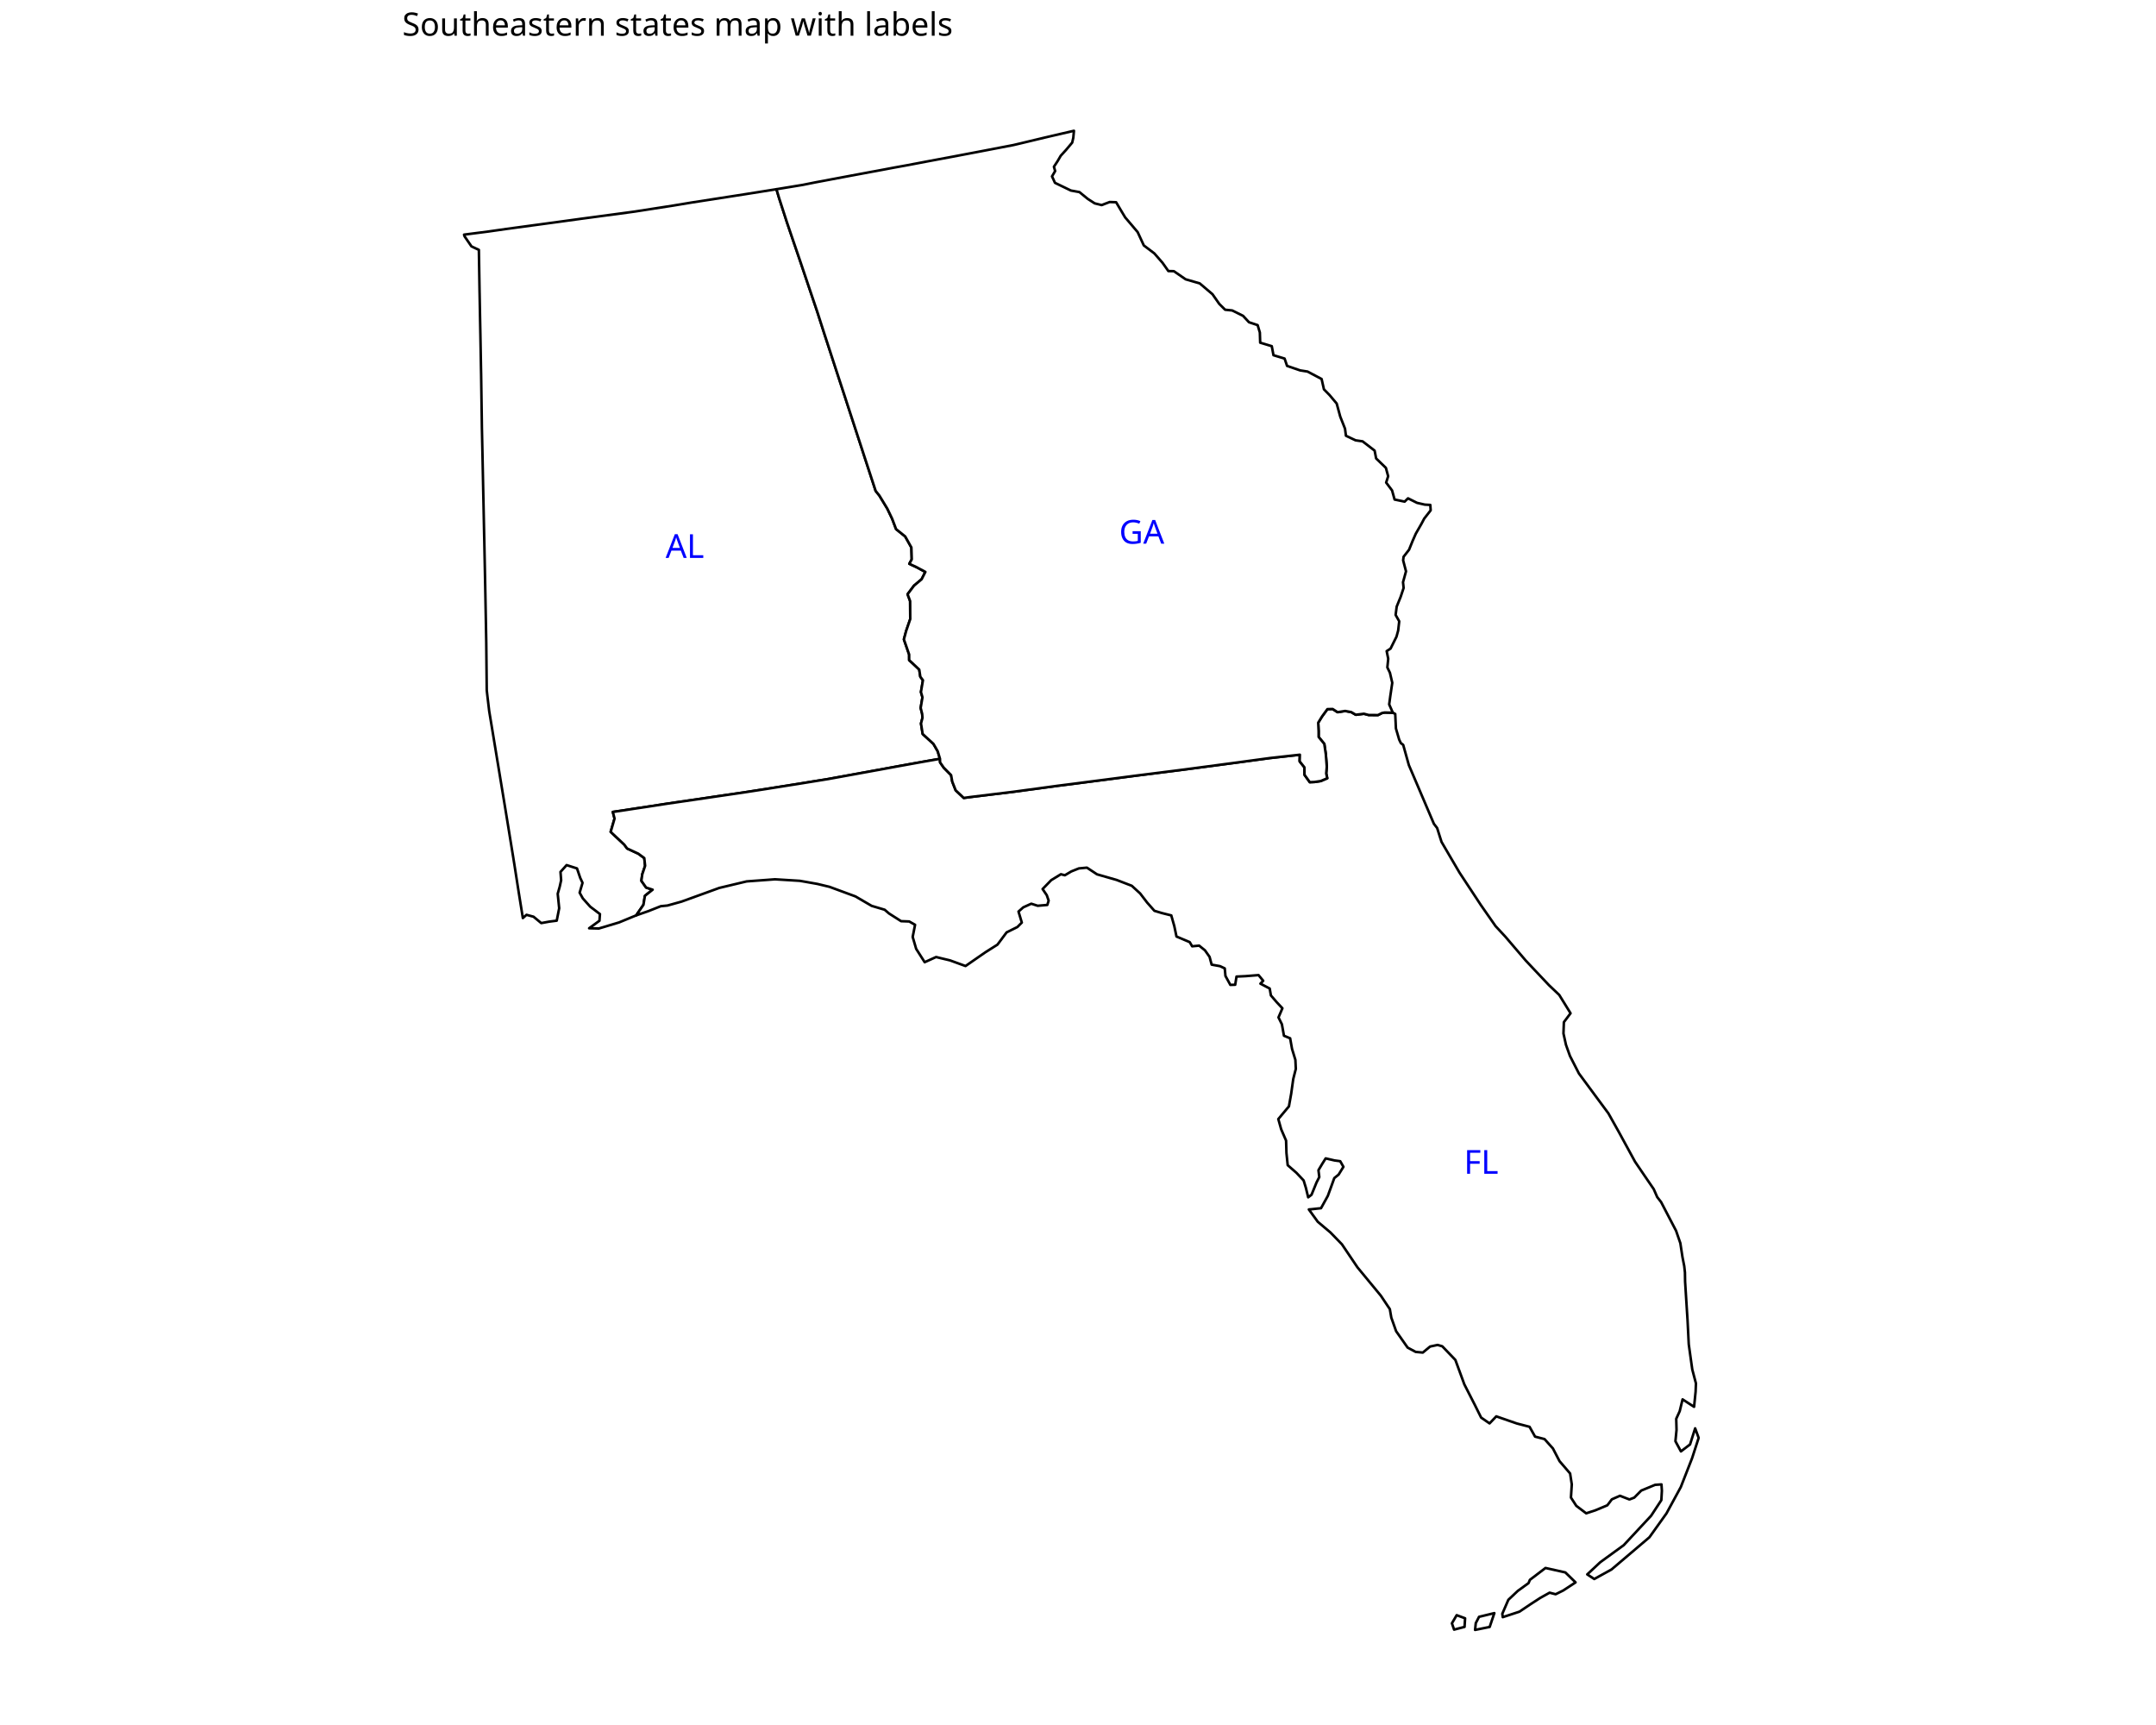
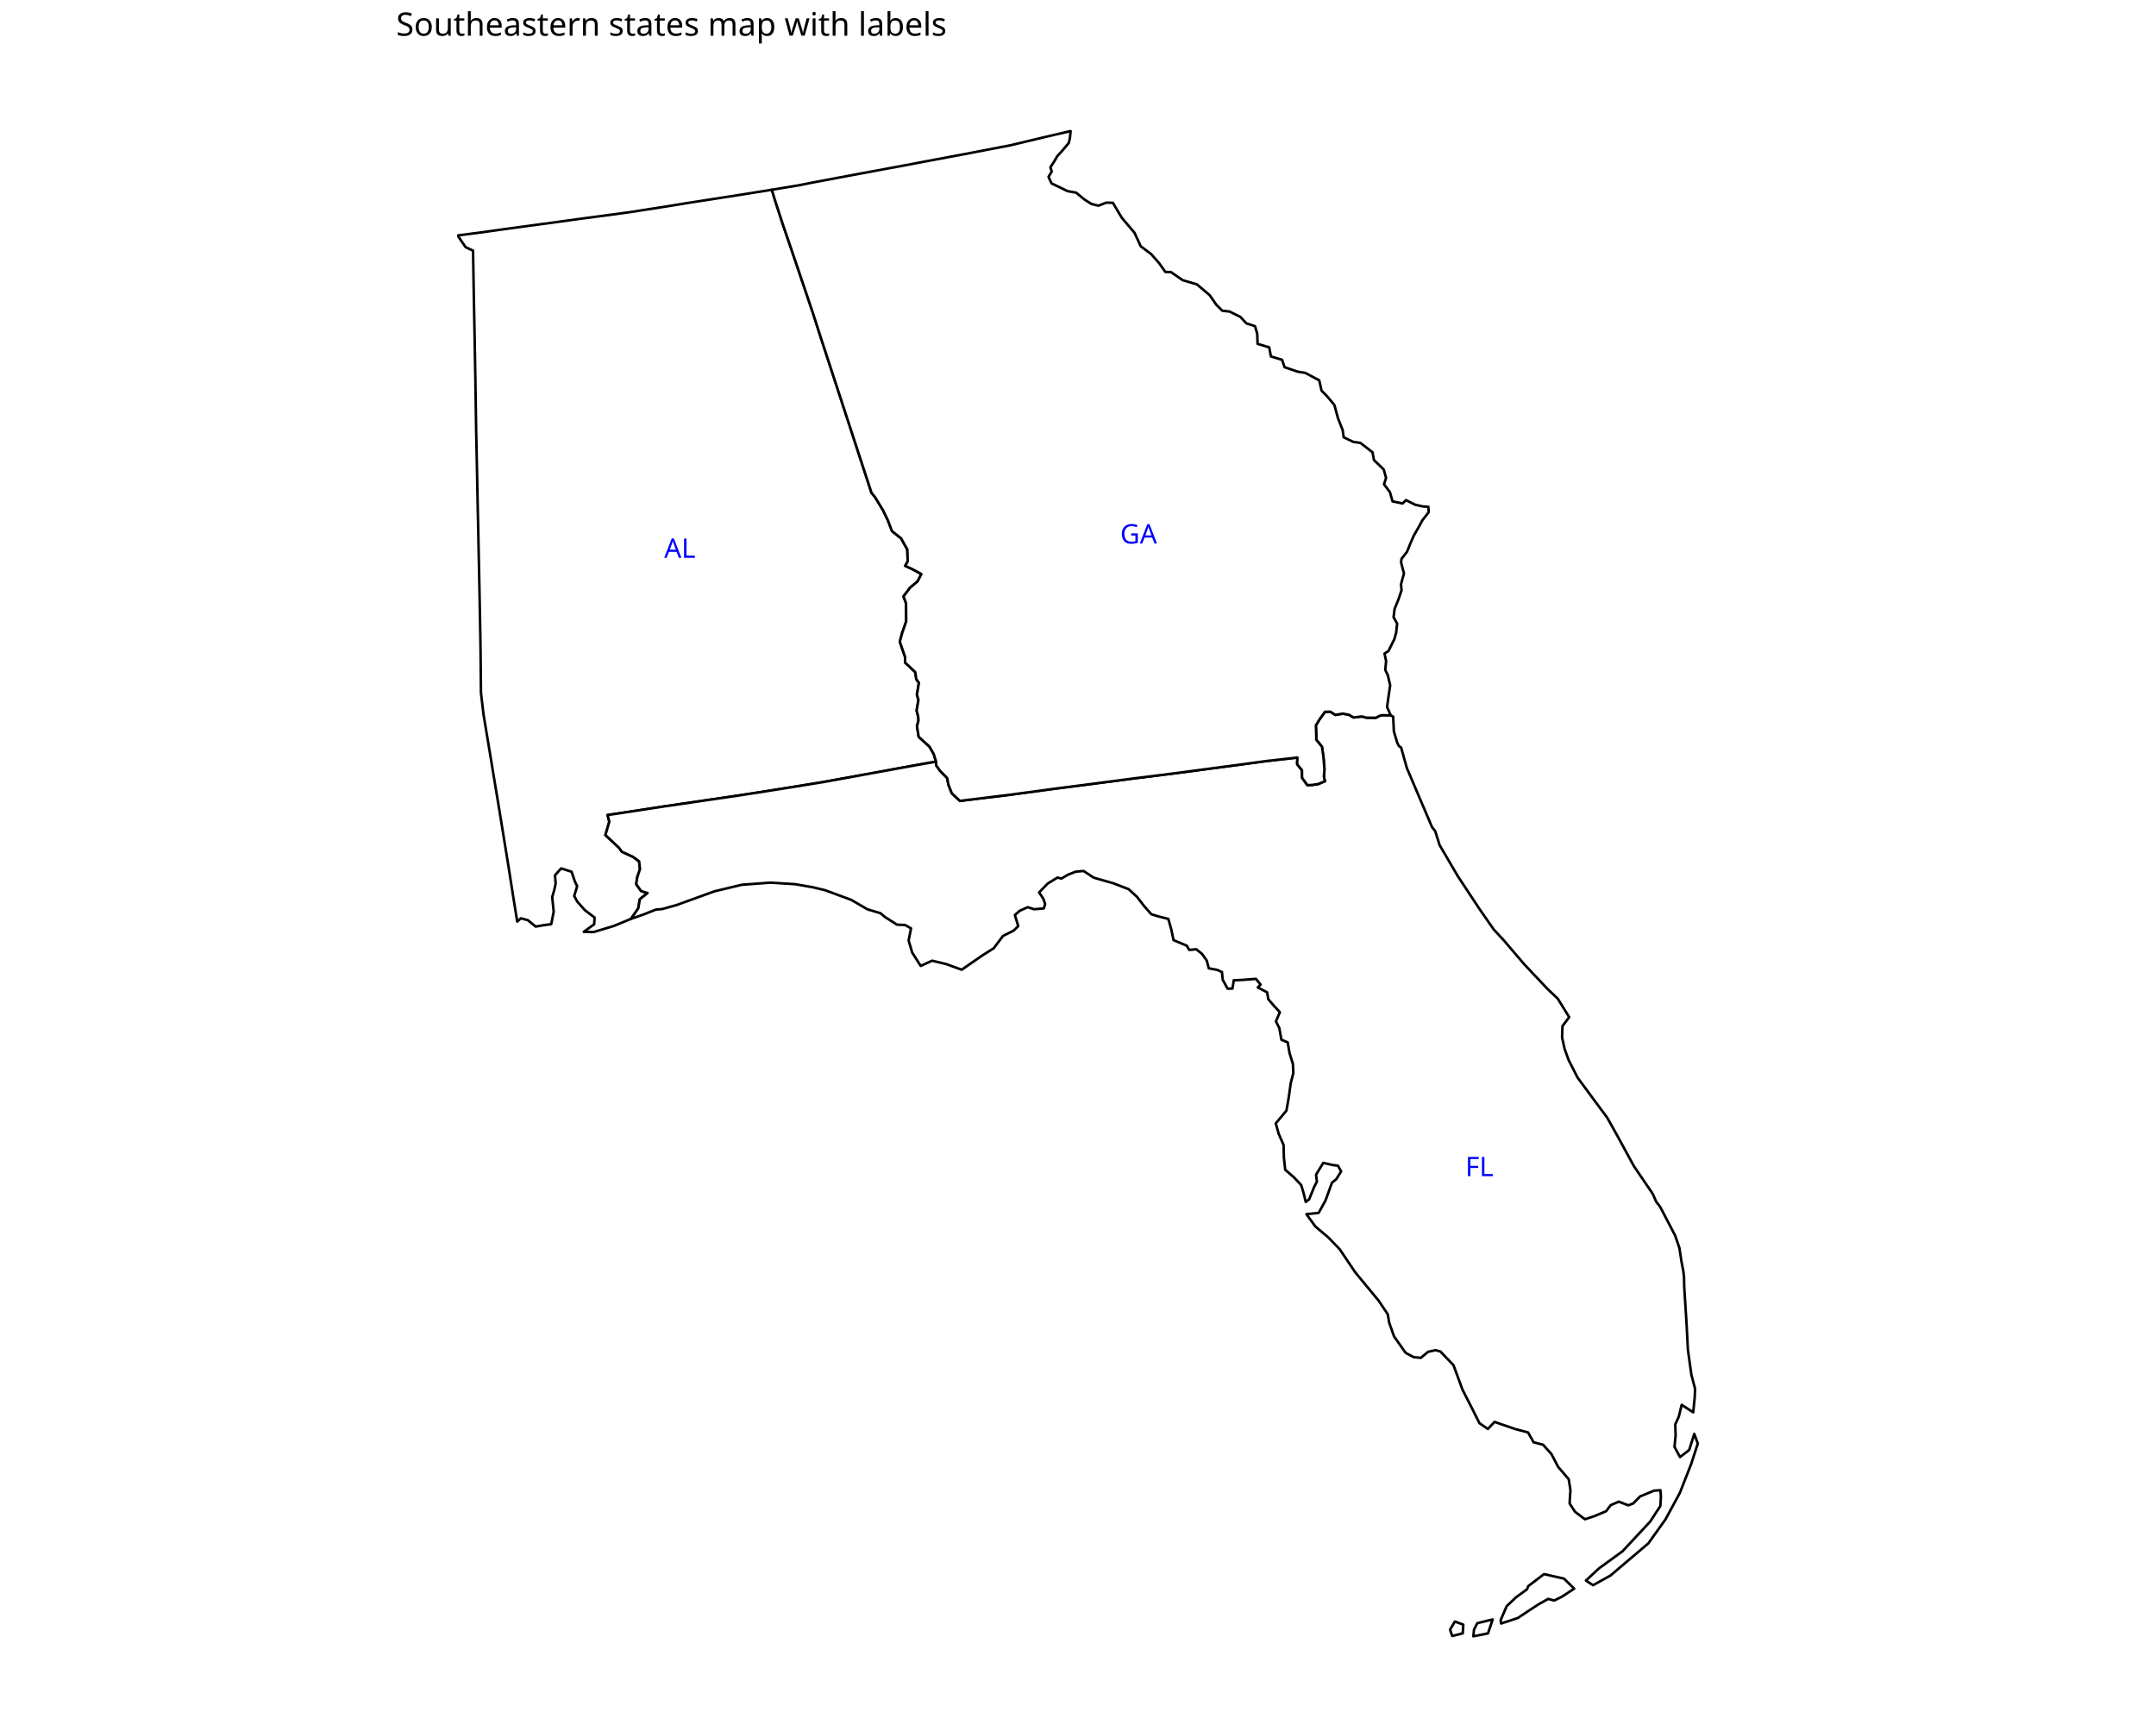
<svg xmlns="http://www.w3.org/2000/svg" class="svglite" data-engine-version="2.0" width="720.00pt" height="576.00pt" viewBox="0 0 720.00 576.00">
  <defs>
    <style type="text/css">
    .svglite line, .svglite polyline, .svglite polygon, .svglite path, .svglite rect, .svglite circle {
      fill: none;
      stroke: #000000;
      stroke-linecap: round;
      stroke-linejoin: round;
      stroke-miterlimit: 10.00;
    }
  </style>
  </defs>
  <rect width="100%" height="100%" style="stroke: none; fill: #FFFFFF;" />
  <defs>
    <clipPath id="cpMC4wMHw3MjAuMDB8MC4wMHw1NzYuMDA=">
      <rect x="0.00" y="0.00" width="720.00" height="576.00" />
    </clipPath>
  </defs>
  <g clip-path="url(#cpMC4wMHw3MjAuMDB8MC4wMHw1NzYuMDA=)">
</g>
  <defs>
-     <clipPath id="cpMTI3LjYzfDU5Mi4zN3wwLjAwfDU3Ni4wMA==">
-       <rect x="127.63" y="0.00" width="464.75" height="576.00" />
+     <clipPath id="cpMTI3LjgyfDU5Mi4xOHwwLjAwfDU3Ni4wMA==">
+       <rect x="127.82" y="0.00" width="464.35" height="576.00" />
    </clipPath>
  </defs>
-   <g clip-path="url(#cpMTI3LjYzfDU5Mi4zN3wwLjAwfDU3Ni4wMA==)">
+   <g clip-path="url(#cpMTI3LjgyfDU5Mi4xOHwwLjAwfDU3Ni4wMA==)">
</g>
  <g clip-path="url(#cpMC4wMHw3MjAuMDB8MC4wMHw1NzYuMDA=)">
</g>
  <defs>
-     <clipPath id="cpMTM0LjM1fDU4Ny44OXwxOC42NHw1NjkuMjg=">
-       <rect x="134.35" y="18.64" width="453.54" height="550.63" />
+     <clipPath id="cpMTMyLjMxfDU4Ny42OXwxOC42NHw1NzEuNTI=">
+       <rect x="132.31" y="18.64" width="455.38" height="552.88" />
    </clipPath>
  </defs>
-   <g clip-path="url(#cpMTM0LjM1fDU4Ny44OXwxOC42NHw1NjkuMjg=)">
-     <path d="M 162.77 232.42 L 162.55 230.49 L 162.40 215.87 L 162.39 214.75 L 162.34 211.84 L 162.09 198.47 L 161.96 191.83 L 161.74 181.05 L 161.67 177.96 L 161.47 168.38 L 161.36 163.21 L 161.11 151.00 L 160.93 142.81 L 160.90 140.52 L 160.67 124.93 L 160.64 123.53 L 160.43 111.86 L 160.29 104.80 L 160.18 98.89 L 160.14 96.85 L 159.92 83.43 L 157.45 82.28 L 155.16 78.94 L 154.97 78.35 L 163.14 77.30 L 163.75 77.21 L 169.09 76.45 L 178.22 75.21 L 178.98 75.11 L 186.27 74.12 L 194.35 73.01 L 194.64 72.97 L 194.88 72.94 L 209.95 70.92 L 212.06 70.63 L 212.06 70.63 L 224.73 68.66 L 230.70 67.67 L 231.00 67.62 L 248.57 64.89 L 259.30 63.18 L 260.16 66.06 L 261.14 69.09 L 262.84 74.34 L 264.88 80.33 L 265.45 81.99 L 266.50 85.06 L 267.30 87.40 L 270.31 96.33 L 272.89 103.96 L 273.57 106.07 L 275.35 111.61 L 276.32 114.58 L 278.39 120.93 L 280.17 126.38 L 282.09 132.23 L 282.81 134.46 L 283.66 137.06 L 288.28 151.22 L 288.61 152.24 L 292.30 163.52 L 292.44 163.94 L 293.66 165.46 L 295.73 168.86 L 296.31 169.82 L 297.92 173.17 L 298.81 175.51 L 299.25 176.68 L 302.29 179.12 L 302.64 179.74 L 302.72 179.88 L 304.36 182.81 L 304.46 185.99 L 304.48 186.78 L 303.67 188.26 L 306.06 189.37 L 309.03 190.97 L 308.11 192.77 L 307.78 193.42 L 305.24 195.56 L 303.09 198.42 L 303.94 200.71 L 303.95 201.96 L 303.97 205.49 L 303.98 206.71 L 302.62 210.66 L 301.86 213.50 L 302.83 216.29 L 303.11 217.11 L 303.61 218.54 L 303.62 220.42 L 306.98 223.57 L 307.35 225.98 L 308.22 227.14 L 308.00 228.44 L 307.55 231.08 L 308.06 232.84 L 307.46 236.38 L 307.95 238.35 L 308.01 238.99 L 308.07 239.67 L 307.57 241.58 L 308.13 245.09 L 311.72 248.38 L 312.58 249.86 L 313.15 250.86 L 313.91 253.37 L 312.70 253.59 L 307.89 254.43 L 300.03 255.85 L 293.54 257.05 L 293.13 257.12 L 282.57 259.04 L 276.53 260.14 L 270.58 261.10 L 266.47 261.77 L 264.18 262.13 L 256.69 263.32 L 255.70 263.48 L 248.33 264.62 L 243.07 265.39 L 238.96 265.99 L 237.01 266.28 L 232.96 266.88 L 223.06 268.32 L 223.01 268.33 L 216.75 269.30 L 211.96 270.02 L 208.01 270.63 L 204.67 271.12 L 204.66 271.12 L 205.23 273.33 L 203.94 277.77 L 208.46 282.01 L 209.43 283.32 L 213.16 285.05 L 215.16 286.52 L 215.44 289.10 L 214.49 291.94 L 214.19 294.11 L 215.78 296.37 L 217.95 297.08 L 215.38 299.12 L 214.88 302.13 L 212.46 305.65 L 206.74 308.01 L 199.97 310.04 L 196.74 309.96 L 200.19 307.45 L 200.35 305.22 L 197.09 302.74 L 194.63 299.98 L 193.57 298.08 L 194.54 294.78 L 193.77 293.15 L 192.69 289.98 L 189.22 288.87 L 189.18 288.91 L 187.18 291.14 L 187.39 293.93 L 186.92 296.08 L 186.25 298.43 L 186.74 303.28 L 185.92 307.42 L 183.38 307.75 L 180.75 308.23 L 178.17 306.10 L 175.83 305.47 L 174.61 306.55 L 173.25 298.10 L 171.82 288.94 L 171.79 288.75 L 171.40 286.32 L 169.72 275.99 L 168.80 270.35 L 166.34 255.43 L 166.22 254.72 L 164.73 245.69 L 164.12 241.98 L 163.37 237.46 L 162.77 232.42 Z" style="fill-rule: evenodd; fill: #FFFFFF; stroke-width: 0.85; stroke-linecap: butt;" />
-     <path d="M 501.70 538.85 L 503.72 534.19 L 506.86 531.23 L 510.47 528.61 L 510.91 527.53 L 516.12 523.57 L 522.74 525.05 L 526.16 528.38 L 522.05 531.08 L 519.51 532.34 L 517.49 531.82 L 514.39 533.55 L 511.15 535.65 L 507.42 538.16 L 501.85 539.99 L 501.70 538.85 Z" style="fill-rule: evenodd; fill: #FFFFFF; stroke-width: 0.85; stroke-linecap: butt;" />
-     <path d="M 492.84 541.98 L 493.93 539.88 L 499.04 538.64 L 497.48 543.26 L 492.60 544.25 L 492.84 541.98 Z" style="fill-rule: evenodd; fill: #FFFFFF; stroke-width: 0.85; stroke-linecap: butt;" />
-     <path d="M 484.87 542.04 L 486.46 539.33 L 489.27 540.37 L 489.09 543.24 L 485.60 544.15 L 484.87 542.04 Z" style="fill-rule: evenodd; fill: #FFFFFF; stroke-width: 0.85; stroke-linecap: butt;" />
-     <path d="M 205.23 273.33 L 204.66 271.12 L 204.67 271.12 L 208.01 270.63 L 211.96 270.02 L 216.75 269.30 L 223.01 268.33 L 223.06 268.32 L 232.96 266.88 L 237.01 266.28 L 238.96 265.99 L 243.07 265.39 L 248.33 264.62 L 255.70 263.48 L 256.69 263.32 L 264.18 262.13 L 266.47 261.77 L 270.58 261.10 L 276.53 260.14 L 282.57 259.04 L 293.13 257.12 L 293.54 257.05 L 300.03 255.85 L 307.89 254.43 L 312.70 253.59 L 313.91 253.37 L 313.94 254.55 L 315.17 256.34 L 317.62 258.82 L 318.01 260.99 L 319.15 263.89 L 321.85 266.44 L 321.90 266.43 L 324.04 266.14 L 338.40 264.39 L 342.37 263.85 L 346.41 263.31 L 353.21 262.38 L 354.96 262.16 L 358.19 261.75 L 366.10 260.72 L 369.37 260.30 L 374.97 259.57 L 379.71 258.95 L 385.75 258.19 L 387.80 257.93 L 395.13 257.00 L 395.35 256.97 L 406.12 255.54 L 414.08 254.48 L 418.56 253.87 L 423.82 253.16 L 423.83 253.15 L 425.56 252.96 L 434.09 252.01 L 434.02 254.22 L 435.61 256.22 L 435.65 258.73 L 437.41 261.18 L 439.00 261.11 L 441.06 260.80 L 442.82 260.05 L 443.24 259.87 L 442.89 258.27 L 443.08 256.01 L 442.76 251.85 L 442.25 248.40 L 440.36 246.09 L 440.36 244.23 L 440.22 241.31 L 441.48 239.26 L 443.28 236.79 L 444.88 236.75 L 445.04 236.74 L 446.69 237.81 L 449.22 237.40 L 451.25 237.78 L 452.77 238.67 L 455.48 238.33 L 457.07 238.75 L 460.18 238.77 L 461.51 238.09 L 462.39 237.92 L 465.14 237.98 L 465.94 238.40 L 466.17 243.25 L 467.26 246.97 L 467.62 247.72 L 467.83 248.15 L 468.60 248.72 L 469.69 252.62 L 470.49 255.48 L 472.21 259.50 L 478.86 275.10 L 479.93 276.48 L 480.84 279.36 L 481.40 281.12 L 484.38 286.22 L 487.40 291.37 L 491.12 297.02 L 494.58 302.27 L 497.68 306.71 L 499.45 309.25 L 502.70 312.75 L 509.53 320.75 L 512.83 324.25 L 517.28 328.96 L 520.71 332.22 L 524.49 338.34 L 522.26 341.31 L 522.12 345.09 L 522.96 348.88 L 524.29 352.60 L 527.28 358.44 L 533.28 366.57 L 537.13 371.77 L 540.70 378.14 L 541.68 379.94 L 546.02 387.90 L 549.48 392.99 L 552.27 397.07 L 553.43 399.72 L 554.73 401.39 L 557.12 405.98 L 559.73 410.98 L 561.12 415.01 L 561.15 415.08 L 561.17 415.22 L 561.86 419.73 L 562.46 422.80 L 562.69 424.92 L 562.74 427.92 L 563.00 432.05 L 563.33 437.29 L 563.56 440.85 L 563.95 448.62 L 563.97 448.93 L 564.73 454.39 L 565.14 457.29 L 566.36 461.92 L 566.25 464.74 L 566.16 465.60 L 565.74 469.75 L 564.61 469.03 L 561.90 467.27 L 560.94 471.22 L 559.78 473.75 L 559.88 477.46 L 559.85 477.79 L 559.51 481.24 L 561.35 484.64 L 564.39 482.32 L 566.10 476.94 L 567.27 480.13 L 565.33 486.12 L 565.06 486.95 L 561.31 496.54 L 556.52 505.35 L 550.82 513.32 L 538.18 524.06 L 532.41 527.25 L 530.06 525.71 L 534.42 521.64 L 542.25 515.95 L 551.40 506.12 L 554.81 500.91 L 554.99 497.79 L 554.85 495.66 L 552.72 495.81 L 548.09 497.72 L 545.75 500.08 L 544.15 500.69 L 540.98 499.46 L 539.02 500.32 L 538.28 500.65 L 536.77 502.64 L 532.76 504.32 L 529.71 505.32 L 526.41 502.82 L 524.62 500.06 L 524.90 495.64 L 524.34 492.01 L 520.81 487.90 L 518.60 483.66 L 515.80 480.53 L 512.64 479.71 L 510.80 476.43 L 508.01 475.70 L 506.58 475.33 L 499.68 472.94 L 498.69 473.98 L 497.44 475.29 L 494.63 473.35 L 493.60 471.29 L 492.53 469.13 L 489.02 462.26 L 486.02 454.09 L 485.91 453.98 L 481.66 449.55 L 480.09 449.09 L 477.58 449.63 L 475.15 451.64 L 472.77 451.42 L 470.08 449.98 L 466.24 444.51 L 464.63 439.97 L 464.14 437.14 L 463.18 435.71 L 461.15 432.67 L 458.05 428.91 L 453.34 423.20 L 448.14 415.49 L 444.30 411.53 L 442.34 409.88 L 440.07 407.96 L 437.09 403.85 L 438.11 403.76 L 441.16 403.43 L 443.43 399.32 L 444.41 396.64 L 444.66 395.95 L 445.59 393.38 L 447.03 392.22 L 448.64 389.62 L 447.57 387.74 L 445.69 387.49 L 442.71 386.80 L 442.27 387.50 L 441.56 388.63 L 440.30 390.74 L 440.58 393.04 L 439.65 394.86 L 438.86 396.81 L 437.98 398.95 L 436.87 399.80 L 436.11 396.66 L 435.35 394.17 L 432.96 391.63 L 430.03 389.07 L 429.61 385.00 L 429.49 380.87 L 427.85 377.07 L 426.92 373.76 L 426.89 373.67 L 430.44 369.43 L 431.19 365.23 L 431.88 360.32 L 432.05 359.63 L 432.74 356.92 L 432.60 353.92 L 431.48 350.25 L 430.86 346.78 L 430.85 346.70 L 428.78 345.85 L 428.09 342.01 L 426.95 339.73 L 428.26 336.68 L 426.37 334.66 L 424.63 332.63 L 424.42 332.39 L 424.02 330.08 L 420.92 328.46 L 421.85 327.49 L 420.29 325.60 L 415.94 325.95 L 412.93 326.09 L 412.50 328.82 L 410.88 328.87 L 409.24 325.88 L 409.01 323.36 L 407.45 322.62 L 404.81 322.14 L 404.63 322.10 L 403.94 319.51 L 402.39 317.32 L 400.46 315.76 L 398.12 315.98 L 397.31 314.59 L 392.89 312.72 L 392.16 309.24 L 391.21 305.88 L 391.16 305.67 L 388.01 304.88 L 385.52 304.13 L 383.09 301.38 L 380.76 298.34 L 377.97 295.78 L 372.88 293.82 L 366.35 291.95 L 363.39 289.99 L 362.98 289.72 L 360.30 289.97 L 359.76 290.18 L 357.77 290.98 L 355.61 292.26 L 354.29 291.92 L 351.05 293.90 L 348.18 296.86 L 349.35 298.59 L 349.58 298.93 L 350.20 300.74 L 349.75 302.17 L 346.53 302.45 L 344.40 301.76 L 341.73 302.97 L 340.13 304.38 L 341.24 308.06 L 339.76 309.54 L 336.16 311.33 L 333.10 315.43 L 329.11 317.95 L 322.44 322.57 L 317.25 320.68 L 314.40 320.00 L 312.61 319.56 L 308.80 321.29 L 305.96 316.84 L 304.79 312.85 L 305.59 308.80 L 305.38 308.68 L 303.63 307.69 L 300.92 307.59 L 296.89 305.02 L 295.43 303.77 L 291.09 302.48 L 285.67 299.32 L 277.21 296.20 L 277.03 296.13 L 272.98 295.16 L 268.99 294.45 L 267.09 294.12 L 259.45 293.65 L 258.81 293.61 L 249.34 294.31 L 242.35 295.98 L 240.20 296.49 L 237.38 297.52 L 227.60 301.06 L 224.52 301.92 L 222.89 302.37 L 220.68 302.59 L 216.54 304.23 L 212.46 305.65 L 214.88 302.13 L 215.38 299.12 L 217.95 297.08 L 215.78 296.37 L 214.19 294.11 L 214.49 291.94 L 215.44 289.10 L 215.16 286.52 L 213.16 285.05 L 209.43 283.32 L 208.46 282.01 L 203.94 277.77 L 205.23 273.33 Z" style="fill-rule: evenodd; fill: #FFFFFF; stroke-width: 0.85; stroke-linecap: butt;" />
-     <path d="M 259.30 63.18 L 264.54 62.32 L 268.12 61.73 L 268.96 61.56 L 272.40 60.87 L 272.89 60.78 L 281.66 59.13 L 284.27 58.64 L 284.38 58.62 L 288.99 57.76 L 291.02 57.38 L 292.40 57.13 L 294.33 56.77 L 298.56 55.97 L 303.04 55.16 L 310.50 53.74 L 318.17 52.31 L 323.11 51.37 L 325.85 50.85 L 325.86 50.85 L 338.46 48.43 L 341.25 47.77 L 343.87 47.14 L 350.19 45.63 L 358.65 43.67 L 358.43 46.01 L 358.06 47.62 L 356.00 50.07 L 354.24 52.00 L 353.22 53.75 L 351.96 55.68 L 352.37 57.12 L 351.32 58.90 L 351.57 59.43 L 352.22 60.85 L 352.31 61.05 L 355.06 62.38 L 357.62 63.62 L 360.48 64.14 L 363.00 66.20 L 363.29 66.43 L 365.46 67.83 L 365.57 67.90 L 367.88 68.48 L 368.02 68.43 L 370.57 67.46 L 372.73 67.53 L 374.65 70.76 L 375.76 72.60 L 378.04 75.27 L 378.34 75.63 L 379.92 77.50 L 380.55 78.86 L 381.98 81.96 L 385.49 84.61 L 388.02 87.51 L 388.19 87.70 L 389.83 90.02 L 390.17 90.51 L 392.01 90.55 L 395.94 93.26 L 400.66 94.63 L 404.91 98.24 L 406.24 100.14 L 407.17 101.47 L 409.12 103.42 L 411.15 103.63 L 411.51 103.67 L 415.12 105.46 L 415.74 106.13 L 417.10 107.60 L 419.99 108.56 L 420.73 111.04 L 420.84 114.42 L 424.71 115.59 L 425.23 118.34 L 425.28 118.61 L 428.99 119.73 L 429.09 120.03 L 429.82 122.18 L 434.19 123.68 L 436.04 123.97 L 436.66 124.07 L 439.38 125.51 L 441.35 126.55 L 442.13 130.00 L 444.00 131.91 L 446.39 134.75 L 447.52 138.91 L 447.59 139.15 L 449.17 143.14 L 449.48 145.50 L 449.96 145.73 L 452.69 147.03 L 454.63 147.31 L 455.04 147.37 L 459.06 150.47 L 459.56 153.08 L 460.69 154.17 L 462.82 156.23 L 463.58 159.02 L 462.91 161.13 L 463.25 161.59 L 464.88 163.76 L 465.73 166.80 L 469.08 167.50 L 470.21 166.40 L 473.23 167.91 L 475.81 168.50 L 477.65 168.60 L 477.78 170.40 L 475.63 173.15 L 474.69 174.92 L 472.81 178.20 L 471.72 180.68 L 470.56 183.55 L 468.72 185.92 L 468.65 186.55 L 468.58 187.11 L 469.54 190.77 L 468.54 194.41 L 468.63 195.22 L 468.74 196.33 L 467.75 199.30 L 466.43 202.55 L 466.07 205.33 L 467.27 207.45 L 467.22 207.94 L 466.92 210.55 L 466.36 212.60 L 464.38 216.57 L 463.08 217.42 L 463.60 219.97 L 463.31 222.86 L 463.88 224.05 L 464.17 224.65 L 464.95 227.99 L 464.28 232.53 L 463.92 235.21 L 465.14 237.98 L 462.39 237.92 L 461.51 238.09 L 460.18 238.77 L 457.07 238.75 L 455.48 238.33 L 452.77 238.67 L 451.25 237.78 L 449.22 237.40 L 446.69 237.81 L 445.04 236.74 L 444.88 236.75 L 443.28 236.79 L 441.48 239.26 L 440.22 241.31 L 440.36 244.23 L 440.36 246.09 L 442.25 248.40 L 442.76 251.85 L 443.08 256.01 L 442.89 258.27 L 443.24 259.87 L 442.82 260.05 L 441.06 260.80 L 439.00 261.11 L 437.41 261.18 L 435.65 258.73 L 435.61 256.22 L 434.02 254.22 L 434.09 252.01 L 425.56 252.96 L 423.83 253.15 L 423.82 253.16 L 418.56 253.87 L 414.08 254.48 L 406.12 255.54 L 395.35 256.97 L 395.13 257.00 L 387.80 257.93 L 385.75 258.19 L 379.71 258.95 L 374.97 259.57 L 369.37 260.30 L 366.10 260.72 L 358.19 261.75 L 354.96 262.16 L 353.21 262.38 L 346.41 263.31 L 342.37 263.85 L 338.40 264.39 L 324.04 266.14 L 321.90 266.43 L 321.85 266.44 L 319.15 263.89 L 318.01 260.99 L 317.62 258.82 L 315.17 256.34 L 313.94 254.55 L 313.91 253.37 L 313.15 250.86 L 312.58 249.86 L 311.72 248.38 L 308.13 245.09 L 307.57 241.58 L 308.07 239.67 L 308.01 238.99 L 307.95 238.35 L 307.46 236.38 L 308.06 232.84 L 307.55 231.08 L 308.00 228.44 L 308.22 227.14 L 307.35 225.98 L 306.98 223.57 L 303.62 220.42 L 303.61 218.54 L 303.11 217.11 L 302.83 216.29 L 301.86 213.50 L 302.62 210.66 L 303.98 206.71 L 303.97 205.49 L 303.95 201.96 L 303.94 200.71 L 303.09 198.42 L 305.24 195.56 L 307.78 193.42 L 308.11 192.77 L 309.03 190.97 L 306.06 189.37 L 303.67 188.26 L 304.48 186.78 L 304.46 185.99 L 304.36 182.81 L 302.72 179.88 L 302.64 179.74 L 302.29 179.12 L 299.25 176.68 L 298.81 175.51 L 297.92 173.17 L 296.31 169.82 L 295.73 168.86 L 293.66 165.46 L 292.44 163.94 L 292.30 163.52 L 288.61 152.24 L 288.28 151.22 L 283.66 137.06 L 282.81 134.46 L 282.09 132.23 L 280.17 126.38 L 278.39 120.93 L 276.32 114.58 L 275.35 111.61 L 273.57 106.07 L 272.89 103.96 L 270.31 96.33 L 267.30 87.40 L 266.50 85.06 L 265.45 81.99 L 264.88 80.33 L 262.84 74.34 L 261.14 69.09 L 260.16 66.06 L 259.30 63.18 Z" style="fill-rule: evenodd; fill: #FFFFFF; stroke-width: 0.85; stroke-linecap: butt;" />
-     <text x="228.71" y="186.29" text-anchor="middle" style="font-size: 11.04px; fill: #0000FF; font-family: sans;" textLength="13.51px" lengthAdjust="spacingAndGlyphs">AL</text>
-     <text x="494.63" y="391.94" text-anchor="middle" style="font-size: 11.04px; fill: #0000FF; font-family: sans;" textLength="12.88px" lengthAdjust="spacingAndGlyphs">FL</text>
-     <text x="381.28" y="181.54" text-anchor="middle" style="font-size: 11.04px; fill: #0000FF; font-family: sans;" textLength="15.96px" lengthAdjust="spacingAndGlyphs">GA</text>
+   <g clip-path="url(#cpMTMyLjMxfDU4Ny42OXwxOC42NHw1NzEuNTI=)">
+     <path d="M 160.85 233.29 L 160.62 231.36 L 160.47 216.67 L 160.46 215.55 L 160.41 212.63 L 160.16 199.20 L 160.03 192.54 L 159.80 181.71 L 159.74 178.61 L 159.53 168.99 L 159.43 163.80 L 159.18 151.54 L 159.00 143.32 L 158.97 141.02 L 158.73 125.36 L 158.70 123.95 L 158.49 112.24 L 158.36 105.15 L 158.24 99.22 L 158.20 97.17 L 157.98 83.70 L 155.50 82.54 L 153.20 79.19 L 153.01 78.60 L 161.21 77.54 L 161.82 77.45 L 167.19 76.69 L 176.35 75.44 L 177.12 75.34 L 184.44 74.35 L 192.55 73.23 L 192.85 73.19 L 193.09 73.16 L 208.21 71.13 L 210.34 70.84 L 210.34 70.84 L 223.06 68.86 L 229.05 67.87 L 229.35 67.82 L 246.99 65.08 L 257.77 63.36 L 258.63 66.26 L 259.61 69.30 L 261.32 74.57 L 263.37 80.58 L 263.94 82.25 L 264.99 85.33 L 265.79 87.68 L 268.82 96.64 L 271.41 104.31 L 272.09 106.42 L 273.88 111.99 L 274.85 114.97 L 276.93 121.34 L 278.72 126.81 L 280.64 132.69 L 281.37 134.93 L 282.22 137.54 L 286.86 151.76 L 287.19 152.78 L 290.90 164.11 L 291.04 164.53 L 292.27 166.06 L 294.34 169.47 L 294.93 170.43 L 296.54 173.80 L 297.43 176.15 L 297.88 177.33 L 300.93 179.77 L 301.28 180.40 L 301.36 180.54 L 303.01 183.48 L 303.11 186.67 L 303.13 187.47 L 302.31 188.95 L 304.72 190.07 L 307.69 191.68 L 306.78 193.48 L 306.44 194.13 L 303.89 196.28 L 301.73 199.15 L 302.58 201.45 L 302.59 202.71 L 302.62 206.25 L 302.63 207.48 L 301.26 211.44 L 300.50 214.30 L 301.47 217.09 L 301.76 217.91 L 302.25 219.35 L 302.26 221.24 L 305.64 224.41 L 306.01 226.83 L 306.88 227.99 L 306.66 229.29 L 306.21 231.94 L 306.72 233.71 L 306.12 237.26 L 306.62 239.25 L 306.68 239.89 L 306.74 240.57 L 306.23 242.49 L 306.80 246.01 L 310.40 249.31 L 311.26 250.80 L 311.83 251.81 L 312.60 254.33 L 311.38 254.54 L 306.55 255.39 L 298.66 256.82 L 292.14 258.02 L 291.73 258.09 L 281.13 260.02 L 275.07 261.12 L 269.09 262.09 L 264.97 262.76 L 262.66 263.13 L 255.15 264.32 L 254.15 264.48 L 246.75 265.62 L 241.47 266.40 L 237.34 267.00 L 235.38 267.29 L 231.32 267.89 L 221.37 269.34 L 221.33 269.35 L 215.04 270.32 L 210.24 271.05 L 206.27 271.66 L 202.91 272.15 L 202.90 272.15 L 203.48 274.37 L 202.18 278.83 L 206.72 283.08 L 207.69 284.40 L 211.43 286.13 L 213.44 287.61 L 213.73 290.20 L 212.78 293.05 L 212.48 295.23 L 214.07 297.50 L 216.24 298.21 L 213.67 300.26 L 213.16 303.29 L 210.73 306.82 L 204.99 309.19 L 198.20 311.23 L 194.95 311.14 L 198.42 308.63 L 198.57 306.39 L 195.30 303.90 L 192.83 301.12 L 191.76 299.21 L 192.74 295.91 L 191.96 294.27 L 190.88 291.09 L 187.40 289.97 L 187.36 290.01 L 185.35 292.25 L 185.56 295.05 L 185.09 297.21 L 184.41 299.57 L 184.91 304.44 L 184.08 308.60 L 181.53 308.93 L 178.89 309.40 L 176.30 307.27 L 173.95 306.63 L 172.73 307.73 L 171.36 299.24 L 169.93 290.04 L 169.90 289.85 L 169.50 287.41 L 167.82 277.04 L 166.90 271.37 L 164.42 256.39 L 164.31 255.68 L 162.81 246.61 L 162.19 242.89 L 161.44 238.36 L 160.85 233.29 Z" style="fill-rule: evenodd; fill: #FFFFFF; stroke-width: 0.85; stroke-linecap: butt;" />
+     <path d="M 501.15 540.97 L 503.18 536.29 L 506.34 533.32 L 509.95 530.68 L 510.39 529.60 L 515.63 525.62 L 522.28 527.12 L 525.71 530.46 L 521.59 533.17 L 519.04 534.43 L 517.00 533.90 L 513.89 535.65 L 510.64 537.75 L 506.89 540.27 L 501.30 542.11 L 501.15 540.97 Z" style="fill-rule: evenodd; fill: #FFFFFF; stroke-width: 0.85; stroke-linecap: butt;" />
+     <path d="M 492.26 544.11 L 493.35 542.00 L 498.48 540.76 L 496.92 545.40 L 492.02 546.39 L 492.26 544.11 Z" style="fill-rule: evenodd; fill: #FFFFFF; stroke-width: 0.85; stroke-linecap: butt;" />
+     <path d="M 484.25 544.17 L 485.85 541.45 L 488.67 542.49 L 488.49 545.38 L 484.99 546.29 L 484.25 544.17 Z" style="fill-rule: evenodd; fill: #FFFFFF; stroke-width: 0.85; stroke-linecap: butt;" />
+     <path d="M 203.48 274.37 L 202.90 272.15 L 202.91 272.15 L 206.27 271.66 L 210.24 271.05 L 215.04 270.32 L 221.33 269.35 L 221.37 269.34 L 231.32 267.89 L 235.38 267.29 L 237.34 267.00 L 241.47 266.40 L 246.75 265.62 L 254.15 264.48 L 255.15 264.32 L 262.66 263.13 L 264.97 262.76 L 269.09 262.09 L 275.07 261.12 L 281.13 260.02 L 291.73 258.09 L 292.14 258.02 L 298.66 256.82 L 306.55 255.39 L 311.38 254.54 L 312.60 254.33 L 312.62 255.51 L 313.86 257.30 L 316.32 259.80 L 316.71 261.97 L 317.86 264.88 L 320.57 267.44 L 320.62 267.44 L 322.76 267.15 L 337.19 265.39 L 341.18 264.85 L 345.23 264.31 L 352.05 263.38 L 353.81 263.15 L 357.06 262.74 L 365.00 261.71 L 368.29 261.28 L 373.91 260.55 L 378.66 259.92 L 384.73 259.17 L 386.79 258.91 L 394.15 257.97 L 394.37 257.94 L 405.18 256.50 L 413.18 255.44 L 417.67 254.83 L 422.96 254.11 L 422.96 254.11 L 424.70 253.92 L 433.27 252.96 L 433.19 255.18 L 434.79 257.19 L 434.84 259.71 L 436.60 262.17 L 438.19 262.10 L 440.26 261.79 L 442.03 261.03 L 442.45 260.85 L 442.11 259.25 L 442.30 256.97 L 441.97 252.80 L 441.46 249.33 L 439.56 247.01 L 439.56 245.15 L 439.43 242.22 L 440.69 240.16 L 442.49 237.68 L 444.10 237.64 L 444.26 237.63 L 445.92 238.70 L 448.46 238.29 L 450.50 238.67 L 452.02 239.57 L 454.74 239.23 L 456.34 239.64 L 459.47 239.67 L 460.79 238.98 L 461.68 238.81 L 464.44 238.87 L 465.25 239.29 L 465.48 244.17 L 466.57 247.90 L 466.94 248.65 L 467.15 249.08 L 467.92 249.66 L 469.01 253.57 L 469.82 256.45 L 471.54 260.48 L 478.21 276.14 L 479.29 277.53 L 480.20 280.42 L 480.76 282.19 L 483.76 287.31 L 486.79 292.48 L 490.53 298.16 L 494.01 303.42 L 497.11 307.89 L 498.89 310.43 L 502.16 313.94 L 509.02 321.98 L 512.33 325.49 L 516.79 330.22 L 520.24 333.50 L 524.03 339.64 L 521.79 342.62 L 521.66 346.42 L 522.50 350.23 L 523.84 353.96 L 526.84 359.83 L 532.86 367.99 L 536.73 373.21 L 540.31 379.60 L 541.29 381.41 L 545.65 389.40 L 549.13 394.52 L 551.92 398.61 L 553.09 401.27 L 554.40 402.95 L 556.80 407.55 L 559.42 412.58 L 560.81 416.62 L 560.84 416.69 L 560.86 416.84 L 561.55 421.36 L 562.15 424.45 L 562.39 426.57 L 562.44 429.59 L 562.70 433.74 L 563.04 439.00 L 563.26 442.57 L 563.66 450.37 L 563.67 450.68 L 564.44 456.16 L 564.85 459.08 L 566.07 463.72 L 565.96 466.56 L 565.87 467.42 L 565.46 471.59 L 564.32 470.86 L 561.60 469.09 L 560.63 473.06 L 559.46 475.61 L 559.57 479.33 L 559.54 479.66 L 559.20 483.12 L 561.04 486.53 L 564.09 484.21 L 565.81 478.80 L 566.99 482.01 L 565.04 488.02 L 564.77 488.86 L 561.00 498.48 L 556.19 507.34 L 550.47 515.34 L 537.78 526.12 L 531.99 529.32 L 529.62 527.77 L 534.00 523.69 L 541.86 517.98 L 551.06 508.10 L 554.48 502.87 L 554.66 499.75 L 554.51 497.60 L 552.38 497.75 L 547.73 499.67 L 545.38 502.04 L 543.78 502.65 L 540.59 501.42 L 538.62 502.28 L 537.88 502.61 L 536.37 504.61 L 532.34 506.30 L 529.28 507.30 L 525.97 504.79 L 524.17 502.02 L 524.45 497.58 L 523.88 493.94 L 520.34 489.81 L 518.12 485.55 L 515.31 482.41 L 512.14 481.59 L 510.29 478.30 L 507.49 477.56 L 506.05 477.19 L 499.12 474.79 L 498.13 475.83 L 496.87 477.15 L 494.05 475.20 L 493.02 473.13 L 491.94 470.96 L 488.42 464.06 L 485.40 455.87 L 485.30 455.75 L 481.03 451.30 L 479.45 450.84 L 476.93 451.38 L 474.49 453.40 L 472.11 453.18 L 469.41 451.73 L 465.55 446.25 L 463.93 441.68 L 463.44 438.85 L 462.48 437.41 L 460.44 434.36 L 457.32 430.58 L 452.59 424.85 L 447.37 417.10 L 443.52 413.13 L 441.55 411.47 L 439.27 409.54 L 436.28 405.42 L 437.31 405.32 L 440.36 405.00 L 442.65 400.87 L 443.63 398.18 L 443.88 397.49 L 444.81 394.91 L 446.26 393.74 L 447.87 391.14 L 446.80 389.24 L 444.92 388.99 L 441.92 388.30 L 441.48 389.00 L 440.77 390.14 L 439.50 392.25 L 439.78 394.57 L 438.85 396.39 L 438.05 398.35 L 437.18 400.50 L 436.06 401.35 L 435.29 398.20 L 434.53 395.70 L 432.13 393.15 L 429.19 390.58 L 428.76 386.50 L 428.65 382.34 L 427.00 378.53 L 426.07 375.21 L 426.04 375.11 L 429.60 370.86 L 430.35 366.64 L 431.04 361.71 L 431.22 361.01 L 431.91 358.30 L 431.77 355.28 L 430.64 351.60 L 430.03 348.11 L 430.01 348.04 L 427.93 347.19 L 427.24 343.32 L 426.10 341.04 L 427.42 337.98 L 425.52 335.95 L 423.77 333.91 L 423.56 333.67 L 423.15 331.35 L 420.05 329.72 L 420.98 328.75 L 419.41 326.85 L 415.04 327.20 L 412.02 327.34 L 411.58 330.09 L 409.96 330.13 L 408.32 327.13 L 408.08 324.60 L 406.51 323.86 L 403.87 323.37 L 403.68 323.34 L 402.99 320.74 L 401.44 318.54 L 399.50 316.97 L 397.14 317.19 L 396.34 315.79 L 391.90 313.92 L 391.17 310.42 L 390.22 307.05 L 390.16 306.84 L 387.00 306.04 L 384.50 305.29 L 382.06 302.53 L 379.71 299.48 L 376.92 296.91 L 371.80 294.94 L 365.25 293.06 L 362.27 291.10 L 361.86 290.83 L 359.18 291.07 L 358.64 291.29 L 356.63 292.09 L 354.46 293.37 L 353.15 293.03 L 349.89 295.02 L 347.01 297.99 L 348.18 299.73 L 348.41 300.07 L 349.03 301.89 L 348.58 303.33 L 345.35 303.61 L 343.21 302.92 L 340.53 304.13 L 338.92 305.54 L 340.04 309.24 L 338.55 310.72 L 334.94 312.53 L 331.86 316.63 L 327.86 319.17 L 321.16 323.80 L 315.95 321.91 L 313.09 321.22 L 311.29 320.79 L 307.47 322.53 L 304.62 318.05 L 303.44 314.05 L 304.24 309.99 L 304.03 309.87 L 302.27 308.87 L 299.56 308.76 L 295.50 306.18 L 294.05 304.93 L 289.68 303.63 L 284.24 300.46 L 275.75 297.33 L 275.56 297.26 L 271.51 296.28 L 267.50 295.58 L 265.59 295.24 L 257.92 294.77 L 257.27 294.73 L 247.76 295.43 L 240.74 297.11 L 238.59 297.62 L 235.76 298.65 L 225.93 302.21 L 222.85 303.07 L 221.21 303.53 L 218.99 303.74 L 214.83 305.39 L 210.73 306.82 L 213.16 303.29 L 213.67 300.26 L 216.24 298.21 L 214.07 297.50 L 212.48 295.23 L 212.78 293.05 L 213.73 290.20 L 213.44 287.61 L 211.43 286.13 L 207.69 284.40 L 206.72 283.08 L 202.18 278.83 L 203.48 274.37 Z" style="fill-rule: evenodd; fill: #FFFFFF; stroke-width: 0.85; stroke-linecap: butt;" />
+     <path d="M 257.77 63.36 L 263.03 62.49 L 266.62 61.90 L 267.46 61.73 L 270.91 61.05 L 271.41 60.95 L 280.22 59.29 L 282.83 58.80 L 282.95 58.78 L 287.58 57.91 L 289.62 57.54 L 291.00 57.28 L 292.94 56.92 L 297.18 56.13 L 301.69 55.30 L 309.17 53.88 L 316.87 52.44 L 321.84 51.51 L 324.59 50.98 L 324.59 50.98 L 337.24 48.55 L 340.05 47.89 L 342.68 47.26 L 349.02 45.74 L 357.52 43.77 L 357.30 46.12 L 356.92 47.74 L 354.86 50.20 L 353.09 52.14 L 352.07 53.89 L 350.80 55.84 L 351.22 57.28 L 350.16 59.06 L 350.41 59.60 L 351.06 61.02 L 351.15 61.23 L 353.91 62.55 L 356.49 63.81 L 359.36 64.33 L 361.88 66.39 L 362.18 66.63 L 364.36 68.03 L 364.47 68.10 L 366.79 68.68 L 366.93 68.63 L 369.48 67.66 L 371.66 67.73 L 373.58 70.98 L 374.70 72.82 L 376.99 75.50 L 377.29 75.86 L 378.88 77.74 L 379.51 79.10 L 380.94 82.22 L 384.47 84.88 L 387.01 87.79 L 387.18 87.99 L 388.82 90.31 L 389.17 90.80 L 391.02 90.84 L 394.96 93.56 L 399.70 94.94 L 403.97 98.56 L 405.30 100.47 L 406.23 101.80 L 408.20 103.77 L 410.23 103.98 L 410.59 104.02 L 414.22 105.81 L 414.84 106.48 L 416.20 107.96 L 419.11 108.92 L 419.85 111.41 L 419.97 114.81 L 423.85 115.98 L 424.37 118.75 L 424.42 119.02 L 428.15 120.14 L 428.25 120.44 L 428.98 122.61 L 433.36 124.10 L 435.22 124.40 L 435.85 124.49 L 438.57 125.94 L 440.56 126.99 L 441.34 130.45 L 443.22 132.37 L 445.62 135.22 L 446.75 139.40 L 446.82 139.64 L 448.40 143.65 L 448.72 146.01 L 449.20 146.24 L 451.94 147.55 L 453.89 147.83 L 454.30 147.89 L 458.34 151.01 L 458.84 153.62 L 459.98 154.72 L 462.11 156.79 L 462.88 159.59 L 462.20 161.71 L 462.54 162.17 L 464.18 164.35 L 465.04 167.41 L 468.40 168.11 L 469.54 167.00 L 472.56 168.52 L 475.16 169.11 L 477.00 169.21 L 477.13 171.01 L 474.98 173.77 L 474.03 175.56 L 472.14 178.85 L 471.05 181.34 L 469.89 184.22 L 468.04 186.60 L 467.96 187.24 L 467.89 187.79 L 468.86 191.47 L 467.86 195.12 L 467.94 195.94 L 468.05 197.06 L 467.06 200.04 L 465.74 203.30 L 465.38 206.09 L 466.58 208.22 L 466.53 208.71 L 466.23 211.33 L 465.66 213.39 L 463.68 217.37 L 462.37 218.23 L 462.89 220.78 L 462.61 223.70 L 463.18 224.88 L 463.47 225.48 L 464.25 228.84 L 463.58 233.40 L 463.22 236.09 L 464.44 238.87 L 461.68 238.81 L 460.79 238.98 L 459.47 239.67 L 456.34 239.64 L 454.74 239.23 L 452.02 239.57 L 450.50 238.67 L 448.46 238.29 L 445.92 238.70 L 444.26 237.63 L 444.10 237.64 L 442.49 237.68 L 440.69 240.16 L 439.43 242.22 L 439.56 245.15 L 439.56 247.01 L 441.46 249.33 L 441.97 252.80 L 442.30 256.97 L 442.11 259.25 L 442.45 260.85 L 442.03 261.03 L 440.26 261.79 L 438.19 262.10 L 436.60 262.17 L 434.84 259.71 L 434.79 257.19 L 433.19 255.18 L 433.27 252.96 L 424.70 253.92 L 422.96 254.11 L 422.96 254.11 L 417.67 254.83 L 413.18 255.44 L 405.18 256.50 L 394.37 257.94 L 394.15 257.97 L 386.79 258.91 L 384.73 259.17 L 378.66 259.92 L 373.91 260.55 L 368.29 261.28 L 365.00 261.71 L 357.06 262.74 L 353.81 263.15 L 352.05 263.38 L 345.23 264.31 L 341.18 264.85 L 337.19 265.39 L 322.76 267.15 L 320.62 267.44 L 320.57 267.44 L 317.86 264.88 L 316.71 261.97 L 316.32 259.80 L 313.86 257.30 L 312.62 255.51 L 312.60 254.33 L 311.83 251.81 L 311.26 250.80 L 310.40 249.31 L 306.80 246.01 L 306.23 242.49 L 306.74 240.57 L 306.68 239.89 L 306.62 239.25 L 306.12 237.26 L 306.72 233.71 L 306.21 231.94 L 306.66 229.29 L 306.88 227.99 L 306.01 226.83 L 305.64 224.41 L 302.26 221.24 L 302.25 219.35 L 301.76 217.91 L 301.47 217.09 L 300.50 214.30 L 301.26 211.44 L 302.63 207.48 L 302.62 206.25 L 302.59 202.71 L 302.58 201.45 L 301.73 199.15 L 303.89 196.28 L 306.44 194.13 L 306.78 193.48 L 307.69 191.68 L 304.72 190.07 L 302.31 188.95 L 303.13 187.47 L 303.11 186.67 L 303.01 183.48 L 301.36 180.54 L 301.28 180.40 L 300.93 179.77 L 297.88 177.33 L 297.43 176.15 L 296.54 173.80 L 294.93 170.43 L 294.34 169.47 L 292.27 166.06 L 291.04 164.53 L 290.90 164.11 L 287.19 152.78 L 286.86 151.76 L 282.22 137.54 L 281.37 134.93 L 280.64 132.69 L 278.72 126.81 L 276.93 121.34 L 274.85 114.97 L 273.88 111.99 L 272.09 106.42 L 271.41 104.31 L 268.82 96.64 L 265.79 87.68 L 264.99 85.33 L 263.94 82.25 L 263.37 80.58 L 261.32 74.57 L 259.61 69.30 L 258.63 66.26 L 257.77 63.36 Z" style="fill-rule: evenodd; fill: #FFFFFF; stroke-width: 0.85; stroke-linecap: butt;" />
+     <text x="227.05" y="186.25" text-anchor="middle" style="font-size: 9.00px; fill: #0000FF; font-family: sans;" textLength="11.01px" lengthAdjust="spacingAndGlyphs">AL</text>
+     <text x="494.05" y="392.74" text-anchor="middle" style="font-size: 9.00px; fill: #0000FF; font-family: sans;" textLength="10.50px" lengthAdjust="spacingAndGlyphs">FL</text>
+     <text x="380.24" y="181.49" text-anchor="middle" style="font-size: 9.00px; fill: #0000FF; font-family: sans;" textLength="13.01px" lengthAdjust="spacingAndGlyphs">GA</text>
  </g>
  <g clip-path="url(#cpMC4wMHw3MjAuMDB8MC4wMHw1NzYuMDA=)">
-     <text x="134.35" y="11.92" style="font-size: 10.80px; font-family: sans;" textLength="173.52px" lengthAdjust="spacingAndGlyphs">Southeastern states map with labels</text>
+     <text x="132.31" y="11.92" style="font-size: 10.80px; font-family: sans;" textLength="173.52px" lengthAdjust="spacingAndGlyphs">Southeastern states map with labels</text>
  </g>
</svg>
